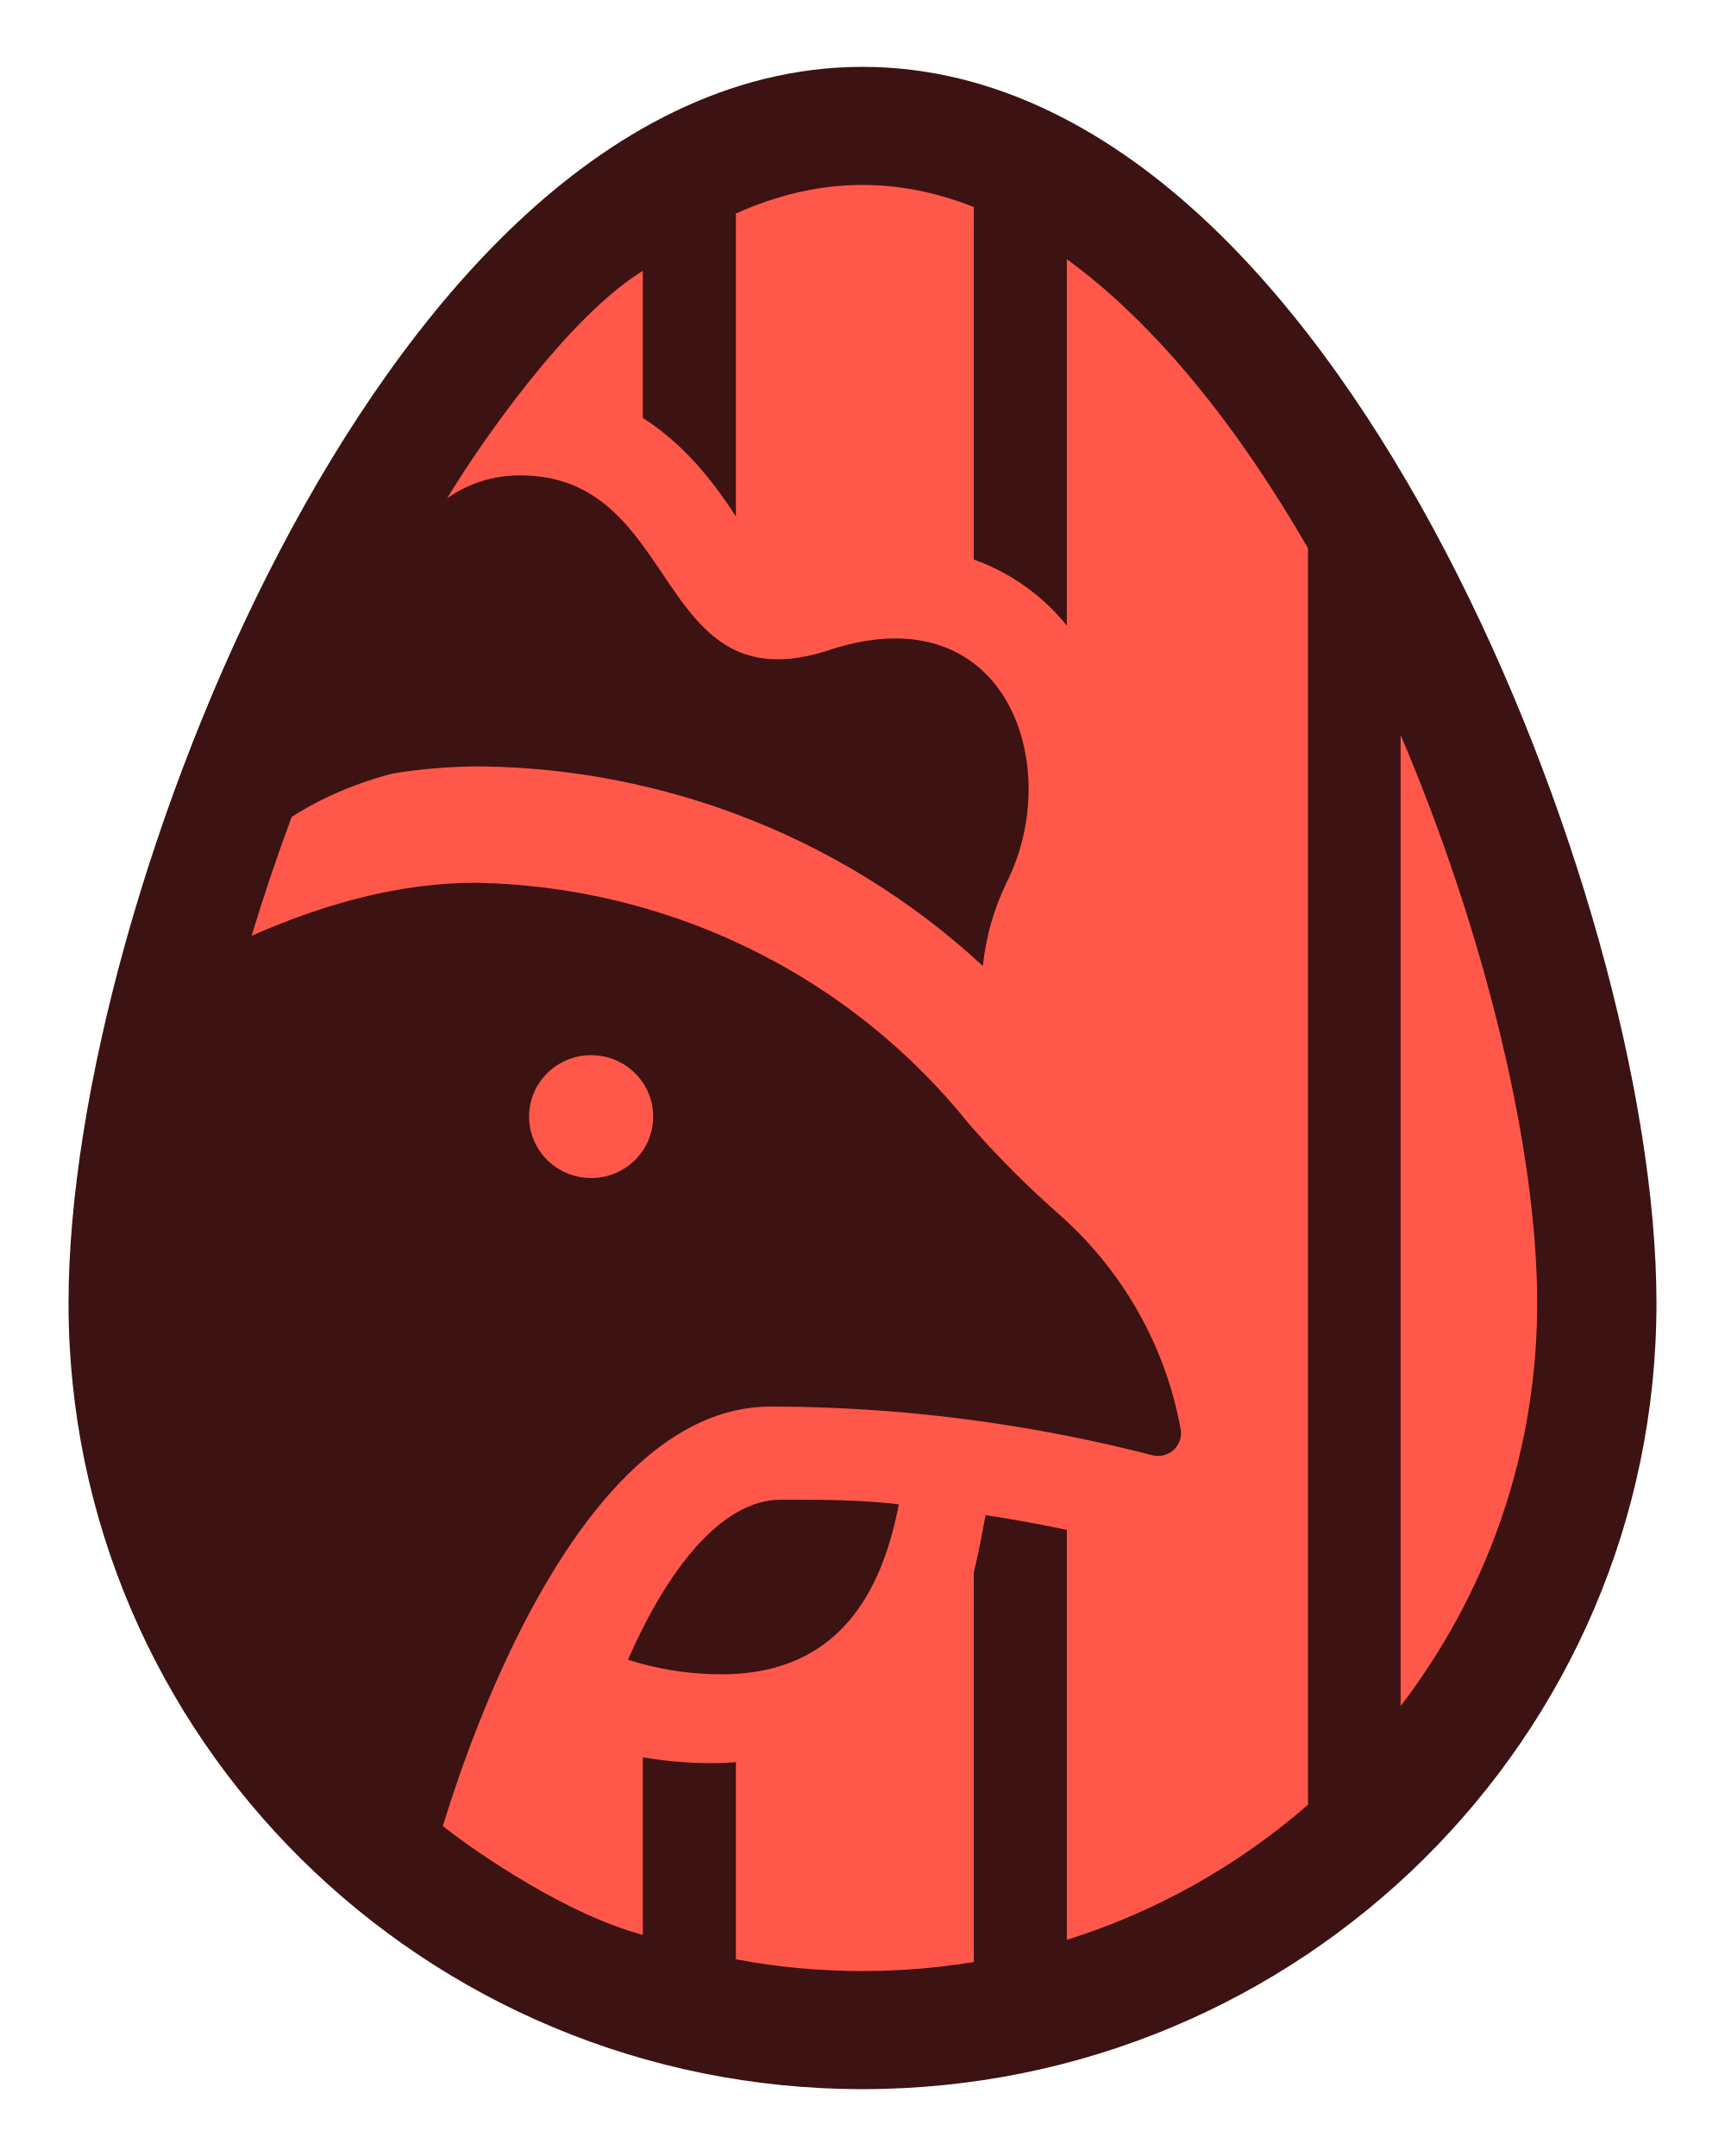
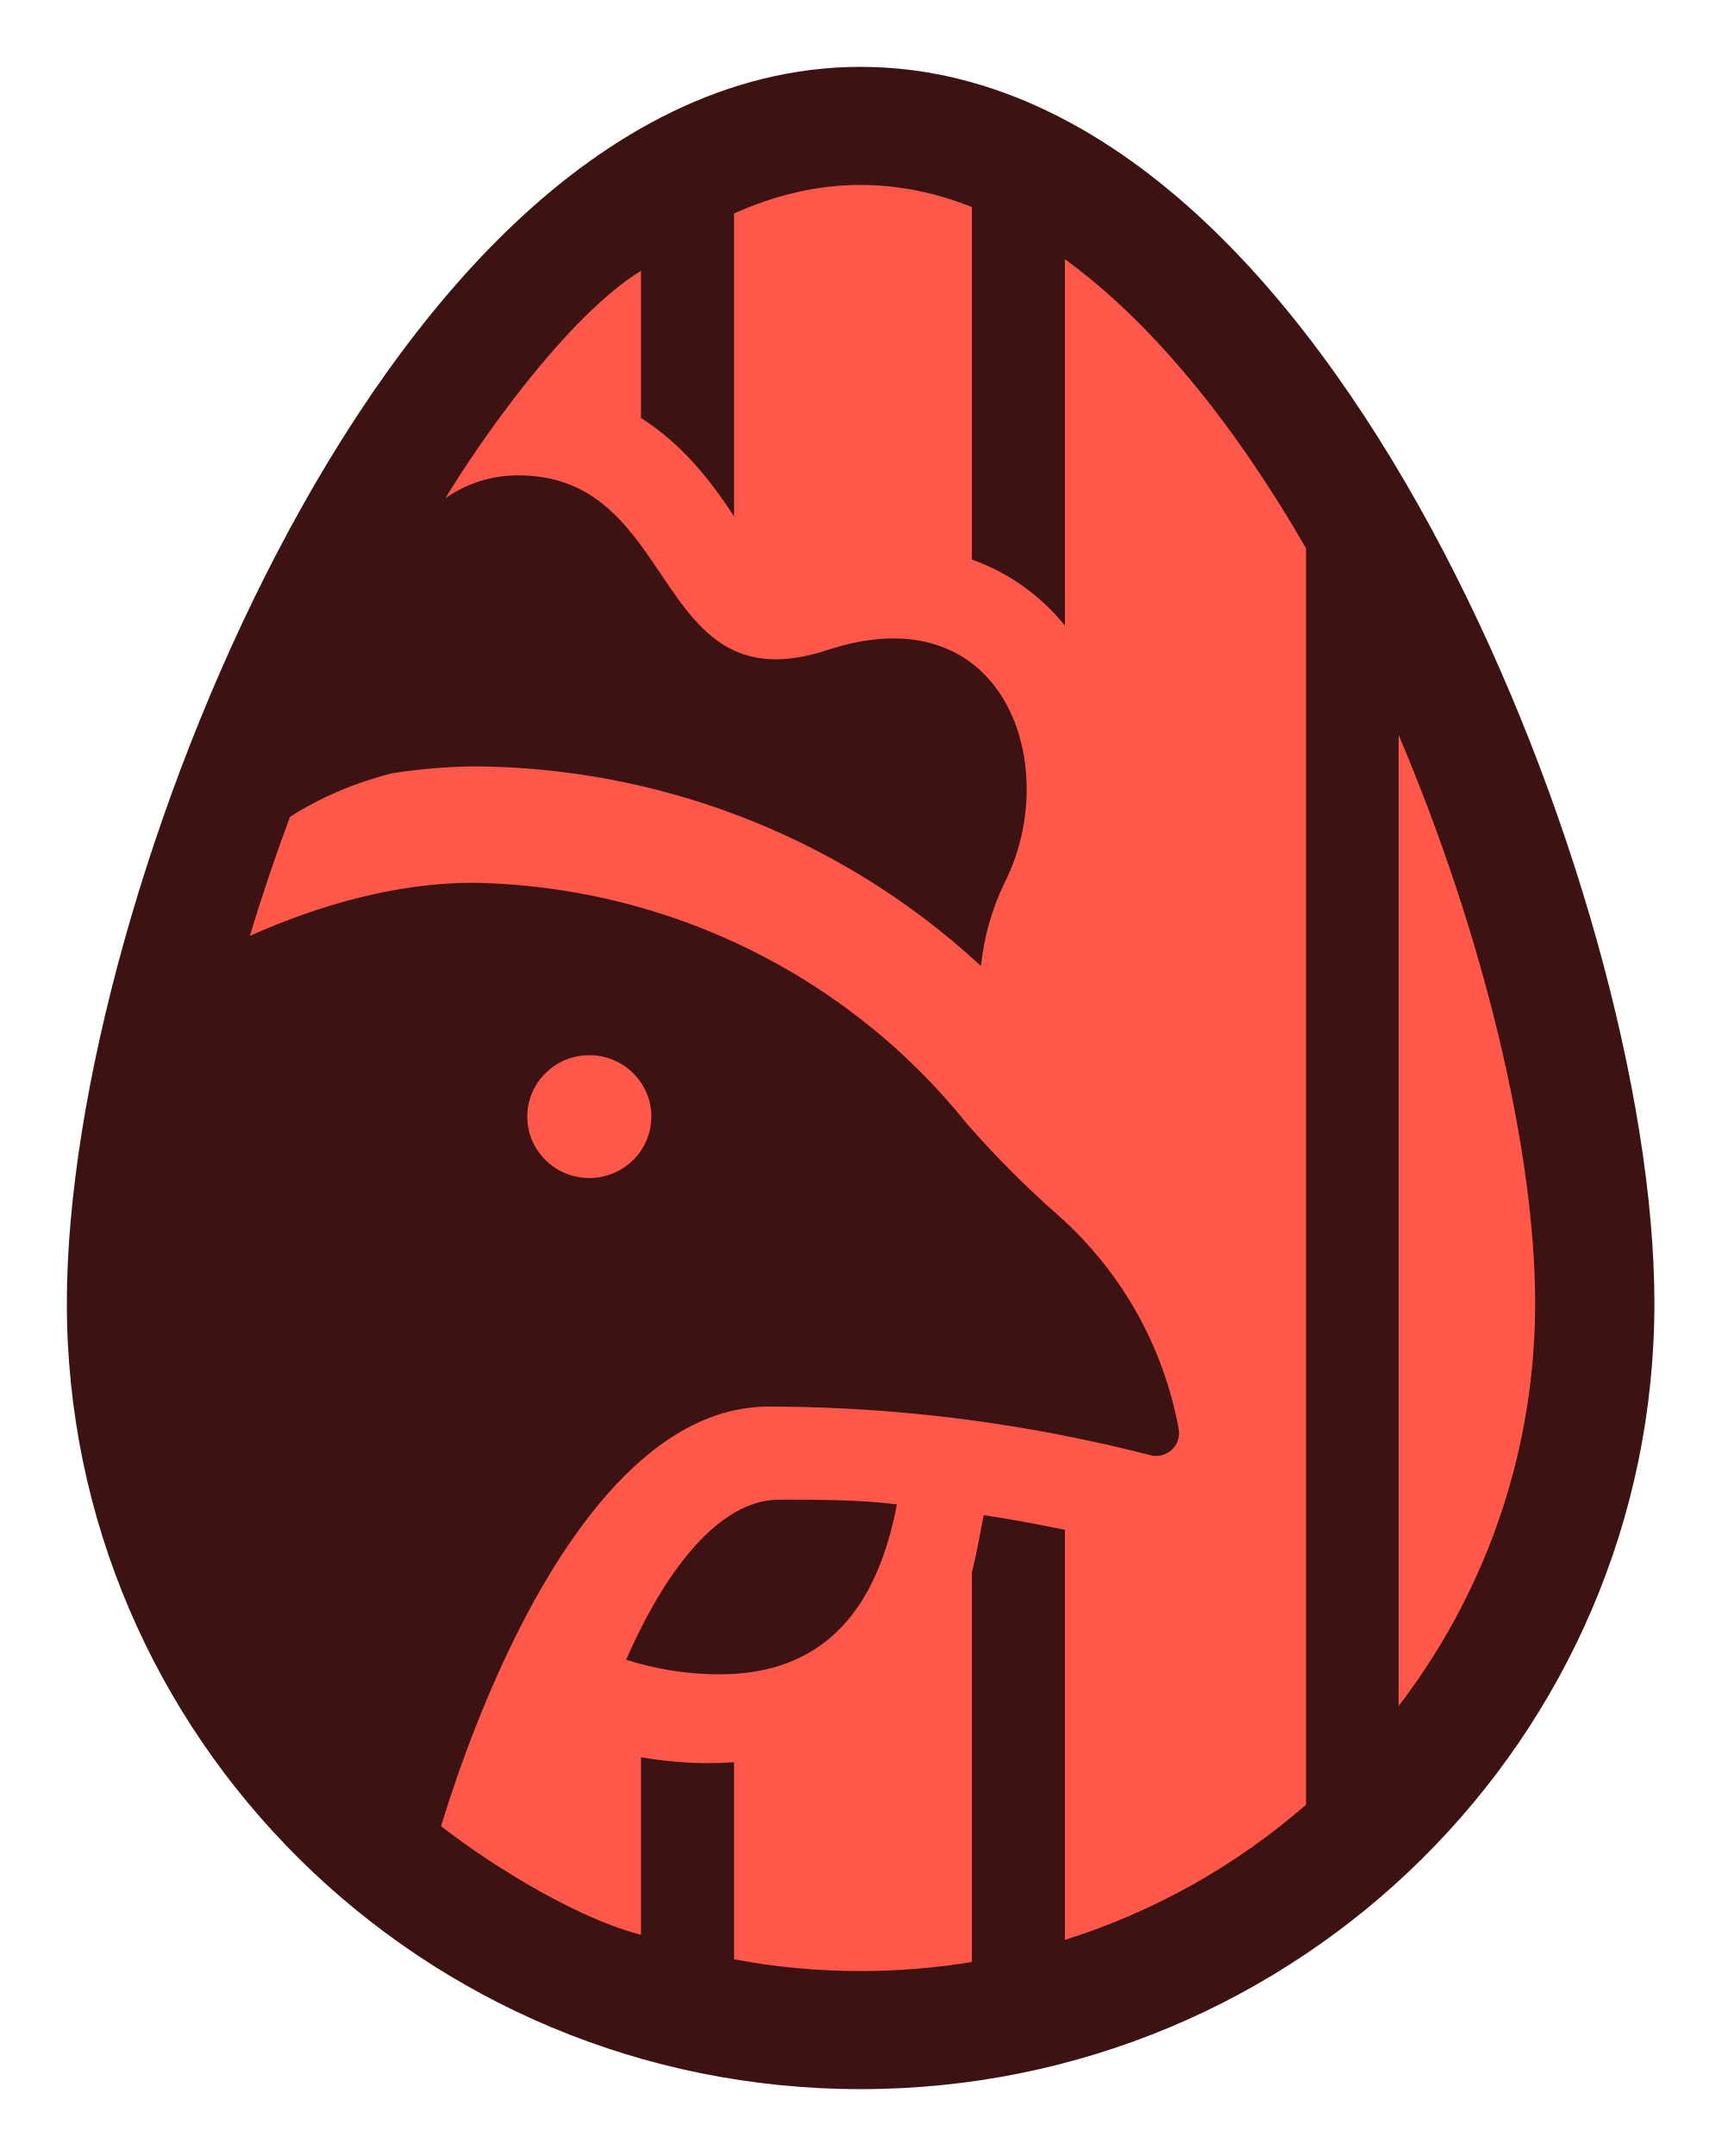
- <svg xmlns="http://www.w3.org/2000/svg" width="24" height="30" viewBox="60 56 103 129" fill="none">
+ <svg xmlns="http://www.w3.org/2000/svg" viewBox="60 56 103 129" fill="none">
  <path d="M109.555 64.427C130.032 64.427 153.961 97.576 153.961 132.526C153.961 167.476 127.502 176.307 109.555 176.307C93.428 176.307 66.969 161.714 66.969 132.526C66.969 108.931 85.271 64.427 109.555 64.427Z" fill="#FF584B" />
  <path d="M111.499 60C119.588 60 126.57 64.06 132.13 69.296C137.724 74.564 142.506 81.586 146.378 88.991C154.059 103.677 159 121.52 159 133.969C159 159.943 137.733 181 111.499 181C85.266 181 64 159.943 64 133.969C64 121.52 68.941 103.677 76.622 88.991C80.494 81.586 85.277 74.564 90.871 69.296C96.43 64.061 103.412 60 111.499 60ZM111.499 67.066C108.911 67.066 106.38 67.671 103.926 68.774V86.893C102.824 85.222 101.1 82.753 98.358 81.008V72.202C93.903 74.944 88.697 82.421 86.65 85.817C87.896 84.934 89.373 84.443 91.023 84.443C94.763 84.443 96.798 86.482 98.479 88.803C98.565 88.922 98.65 89.04 98.734 89.16C98.79 89.241 98.847 89.322 98.903 89.403C98.967 89.496 99.031 89.589 99.095 89.682C99.262 89.928 99.429 90.174 99.594 90.418C100.846 92.278 102.07 94.064 103.924 94.92C105.331 95.57 107.101 95.687 109.523 94.89C113.427 93.607 116.37 94.218 118.355 95.847L118.367 95.856L118.367 95.857C118.378 95.865 118.388 95.874 118.398 95.882C118.456 95.931 118.513 95.98 118.569 96.03C118.59 96.049 118.612 96.068 118.633 96.087C118.686 96.135 118.738 96.184 118.789 96.234L118.806 96.25C118.82 96.264 118.834 96.277 118.848 96.291C118.904 96.346 118.959 96.402 119.014 96.459C119.025 96.472 119.037 96.484 119.048 96.496C119.171 96.628 119.289 96.764 119.403 96.904C119.411 96.914 119.419 96.925 119.428 96.936L119.461 96.978C121.856 100.011 122.074 104.952 120.114 108.819C119.357 110.387 118.879 112.072 118.701 113.799C114.383 109.798 109.342 106.722 103.895 104.694C102.106 104.027 100.272 103.474 98.406 103.038C95.132 102.274 91.756 101.871 88.34 101.855C86.696 101.877 85.056 102.016 83.433 102.272C80.586 103.013 78.648 104.05 77.353 104.874C76.466 107.251 75.664 109.636 74.952 111.994C79.221 110.098 83.79 108.819 88.34 108.819C91.741 108.878 95.109 109.381 98.358 110.307C98.396 110.318 98.435 110.33 98.473 110.341C98.498 110.348 98.523 110.355 98.548 110.363C98.683 110.402 98.819 110.441 98.954 110.482C99.034 110.507 99.115 110.532 99.195 110.557C99.344 110.603 99.493 110.651 99.642 110.699C99.667 110.707 99.691 110.714 99.716 110.722C99.748 110.732 99.779 110.742 99.811 110.752C100.02 110.821 100.229 110.891 100.436 110.964C100.451 110.969 100.466 110.973 100.481 110.978L100.844 111.107C100.888 111.123 100.932 111.139 100.976 111.155L101.052 111.183L101.118 111.207C101.165 111.224 101.213 111.242 101.261 111.259C101.454 111.331 101.647 111.405 101.84 111.48L101.916 111.511L101.978 111.535C102.151 111.603 102.323 111.673 102.495 111.744C102.541 111.763 102.586 111.782 102.632 111.801C102.813 111.876 102.993 111.953 103.173 112.031L103.217 112.05C103.235 112.057 103.253 112.065 103.27 112.072C103.483 112.166 103.695 112.261 103.907 112.358L103.926 112.367C104.207 112.496 104.486 112.628 104.764 112.764C109.874 115.264 114.358 118.852 117.889 123.271C119.622 125.247 121.485 127.108 123.467 128.842C127.16 132.18 129.641 136.62 130.528 141.483C130.576 141.715 130.562 141.955 130.487 142.179C130.412 142.405 130.279 142.606 130.101 142.764C129.922 142.923 129.705 143.032 129.471 143.082C129.236 143.132 128.992 143.121 128.763 143.049C127.056 142.611 125.337 142.223 123.609 141.884C122.274 141.622 120.934 141.39 119.59 141.187H119.594C115.097 140.51 110.55 140.166 105.992 140.159C105.282 140.159 104.588 140.239 103.91 140.39C101.97 140.821 100.161 141.84 98.486 143.272C92.853 148.091 88.751 157.601 86.39 165.26C88.523 166.941 93.903 170.596 98.358 171.767V161.143C99.711 161.377 101.084 161.495 102.462 161.494L102.467 161.494C102.964 161.494 103.45 161.474 103.926 161.438V173.232C106.379 173.693 108.911 173.934 111.499 173.934C113.767 173.934 115.991 173.748 118.156 173.393V150.089C118.299 149.521 118.421 148.966 118.523 148.432L118.864 146.654C120.492 146.901 122.112 147.198 123.724 147.538V172.067C129.112 170.374 134.009 167.592 138.153 163.982V88.803C134.009 81.621 129.112 75.427 123.724 71.509V93.426C122.336 91.721 120.48 90.309 118.156 89.477V68.386C115.991 67.529 113.767 67.066 111.499 67.066ZM143.693 158.08C148.723 151.505 151.747 143.343 151.86 134.486L151.864 133.969C151.864 124.913 148.822 112.024 143.693 99.974V158.08ZM106.612 145.732C109.154 145.732 111.449 145.733 113.673 146.011C112.756 150.791 110.502 155.45 104.546 156.1L104.533 156.101L104.521 156.103C104.414 156.114 104.306 156.125 104.197 156.134L104.189 156.135C104.082 156.143 103.974 156.151 103.865 156.156C103.857 156.157 103.848 156.157 103.839 156.158L103.809 156.16C103.72 156.165 103.63 156.167 103.539 156.171C103.504 156.171 103.468 156.173 103.433 156.174L103.31 156.175L103.267 156.176C103.205 156.177 103.144 156.179 103.082 156.179H103.041C103.008 156.179 102.976 156.178 102.943 156.178C102.85 156.177 102.757 156.176 102.665 156.174C102.59 156.173 102.516 156.17 102.441 156.167C102.357 156.164 102.273 156.161 102.188 156.156C102.13 156.154 102.071 156.152 102.013 156.149C101.866 156.14 101.718 156.129 101.571 156.117L101.546 156.115C101.523 156.113 101.5 156.111 101.477 156.109C101.338 156.097 101.199 156.084 101.061 156.069L101.025 156.065L100.995 156.061C100.84 156.044 100.686 156.025 100.531 156.004C100.515 156.001 100.499 155.998 100.482 155.996L100.48 155.995L100.442 155.99C100.305 155.971 100.167 155.949 100.03 155.926C100.011 155.923 99.991 155.919 99.972 155.916C99.125 155.772 98.288 155.57 97.468 155.308C97.938 154.23 98.444 153.202 98.978 152.247L98.995 152.218L99.008 152.194C99.093 152.044 99.178 151.895 99.264 151.748L99.276 151.729L99.307 151.676C99.388 151.539 99.469 151.404 99.551 151.272C99.56 151.256 99.57 151.241 99.579 151.226C99.592 151.204 99.605 151.183 99.618 151.162C99.924 150.67 100.24 150.204 100.563 149.766C100.569 149.757 100.576 149.748 100.582 149.74L100.597 149.718C100.688 149.596 100.78 149.475 100.873 149.357C100.897 149.326 100.922 149.295 100.946 149.263C101.042 149.143 101.138 149.025 101.234 148.91C101.243 148.899 101.252 148.888 101.261 148.878L101.275 148.86C101.31 148.819 101.345 148.779 101.38 148.738L101.4 148.715L101.462 148.643C101.49 148.612 101.517 148.58 101.545 148.549C101.57 148.521 101.595 148.493 101.621 148.465L101.657 148.426C101.713 148.364 101.768 148.304 101.824 148.245C101.868 148.198 101.912 148.153 101.956 148.108C102.015 148.047 102.074 147.987 102.134 147.929L102.19 147.873C102.209 147.855 102.227 147.838 102.246 147.82C102.307 147.762 102.369 147.703 102.431 147.646C102.469 147.611 102.507 147.577 102.545 147.544C102.609 147.487 102.672 147.431 102.736 147.377C102.77 147.349 102.803 147.321 102.837 147.294C102.909 147.233 102.982 147.174 103.055 147.117C103.081 147.098 103.106 147.078 103.131 147.059L103.164 147.034C103.225 146.988 103.285 146.944 103.346 146.9C103.377 146.879 103.408 146.857 103.439 146.835C103.518 146.78 103.598 146.727 103.678 146.676C103.694 146.666 103.71 146.656 103.726 146.645C103.733 146.64 103.741 146.635 103.749 146.63C103.829 146.58 103.909 146.532 103.989 146.486C104.839 145.999 105.716 145.732 106.612 145.732ZM95.265 119.135C93.215 119.135 91.553 120.78 91.553 122.81C91.553 124.84 93.215 126.485 95.265 126.485C97.315 126.485 98.977 124.84 98.977 122.81C98.977 120.78 97.315 119.135 95.265 119.135Z" fill="#3C1212" />
</svg>
